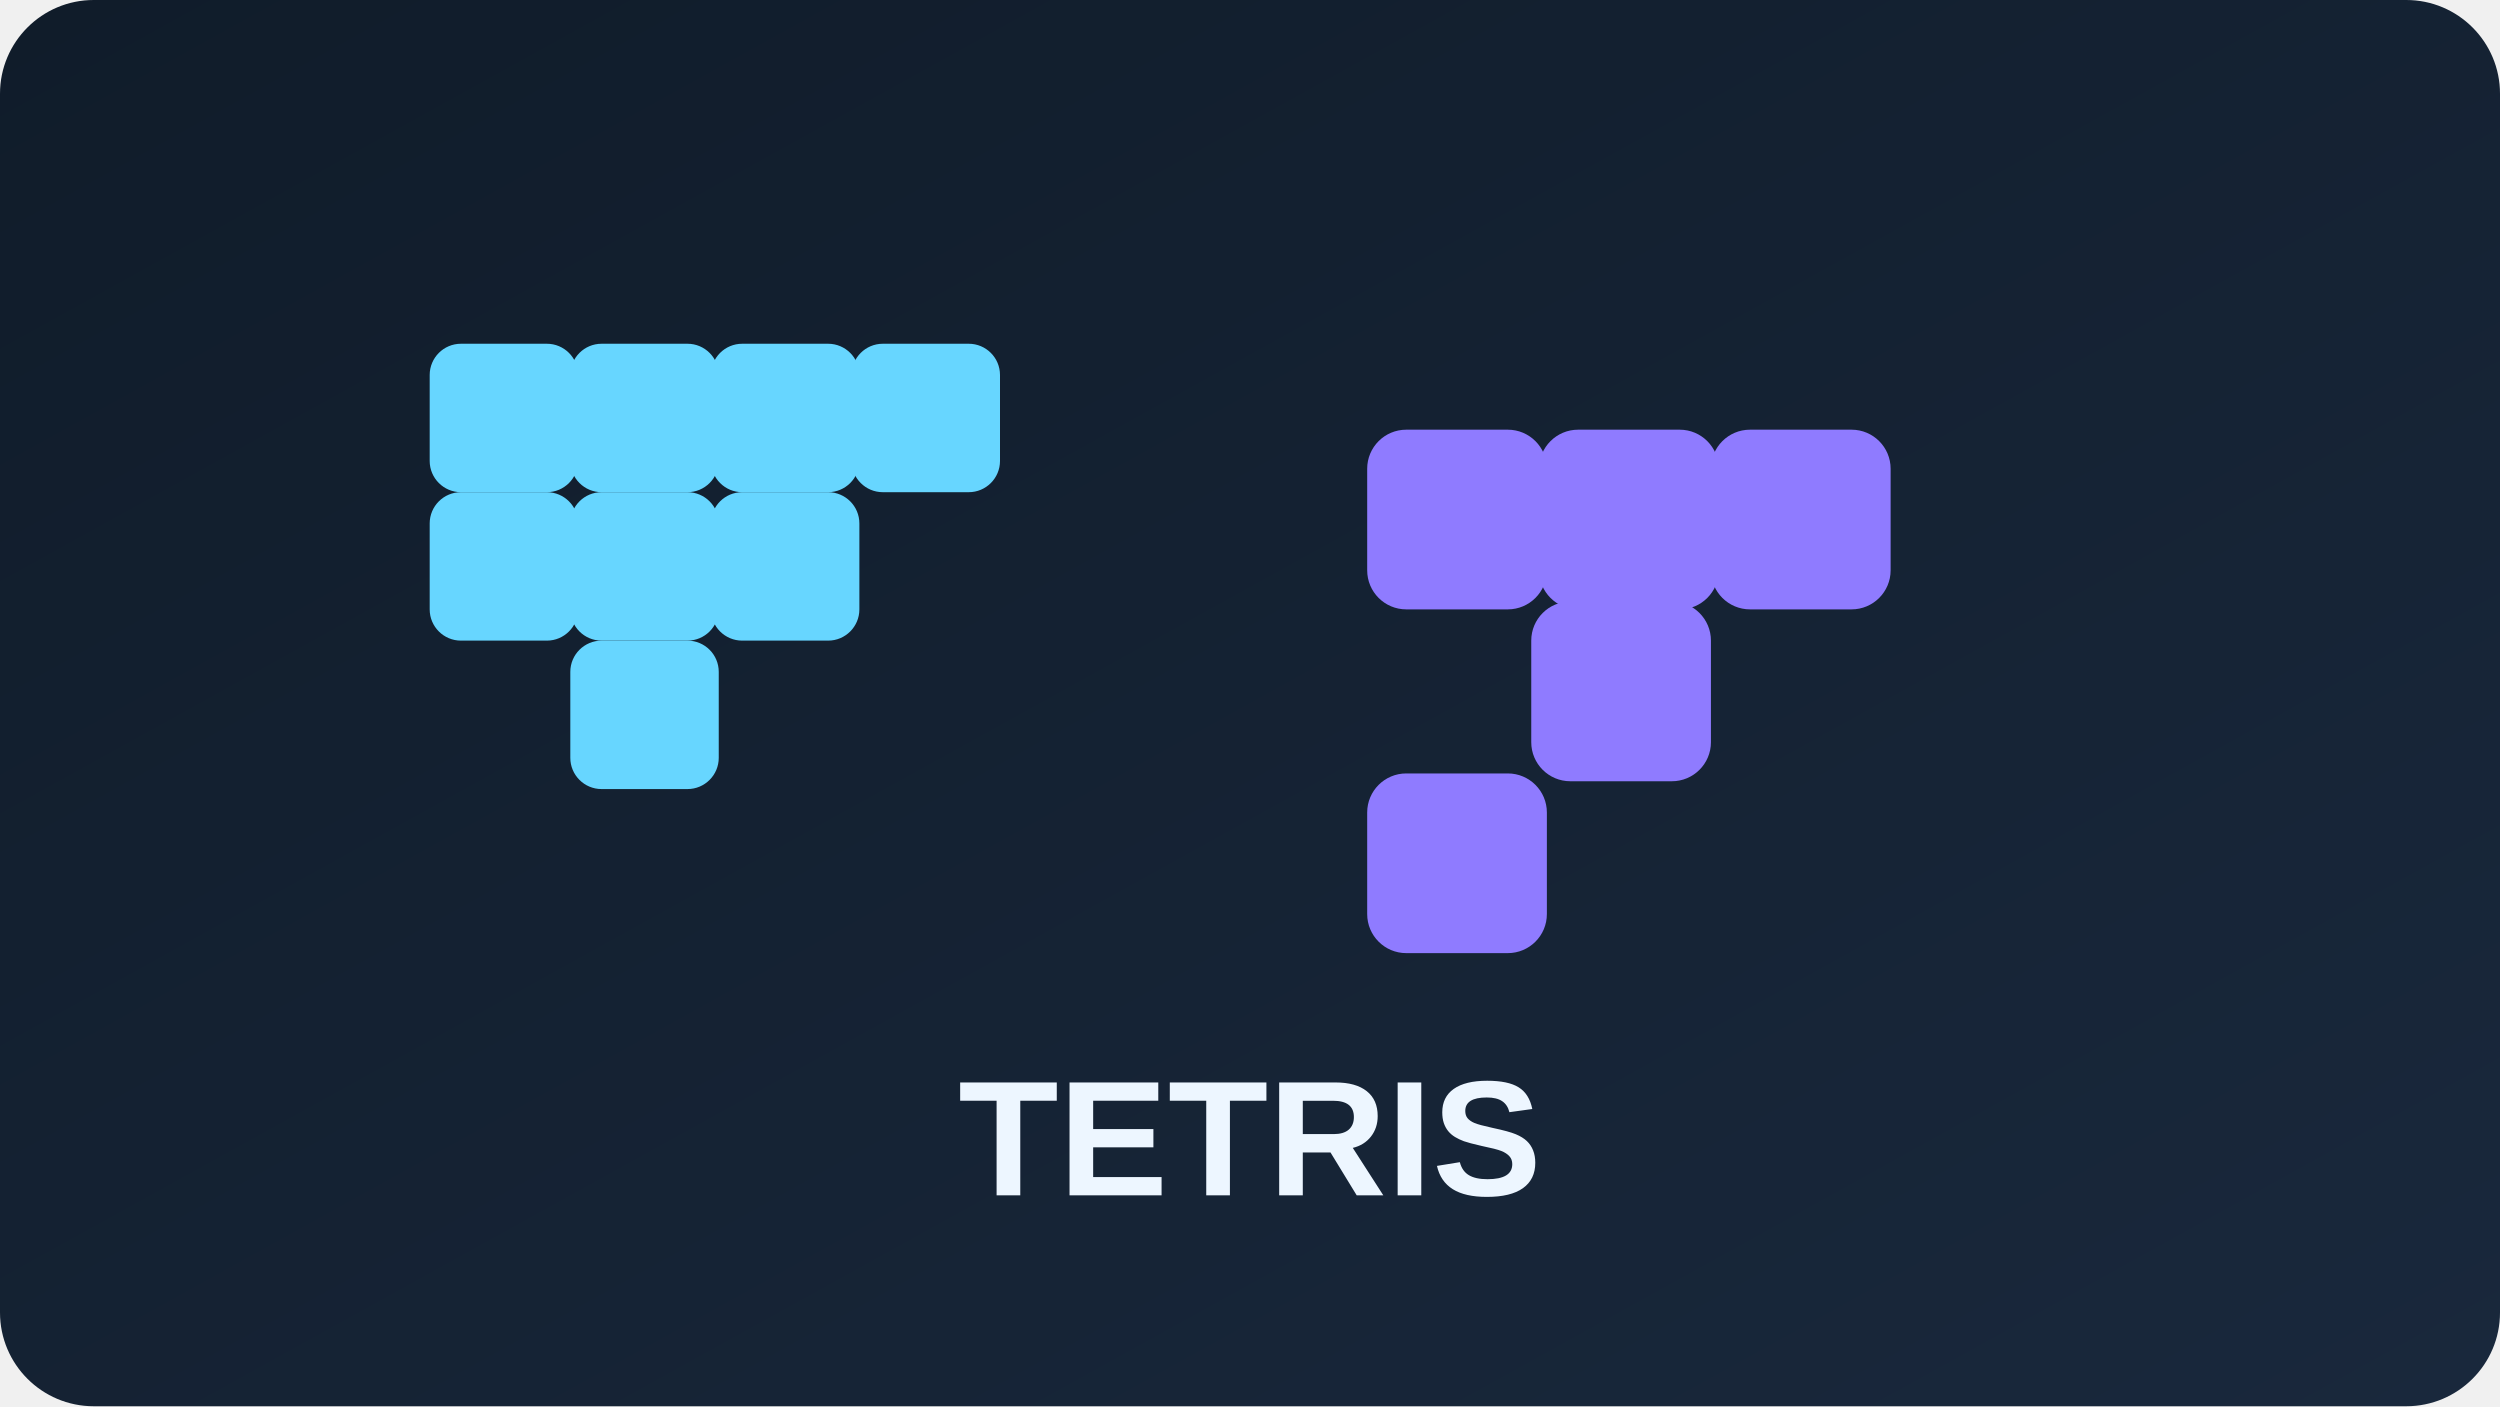
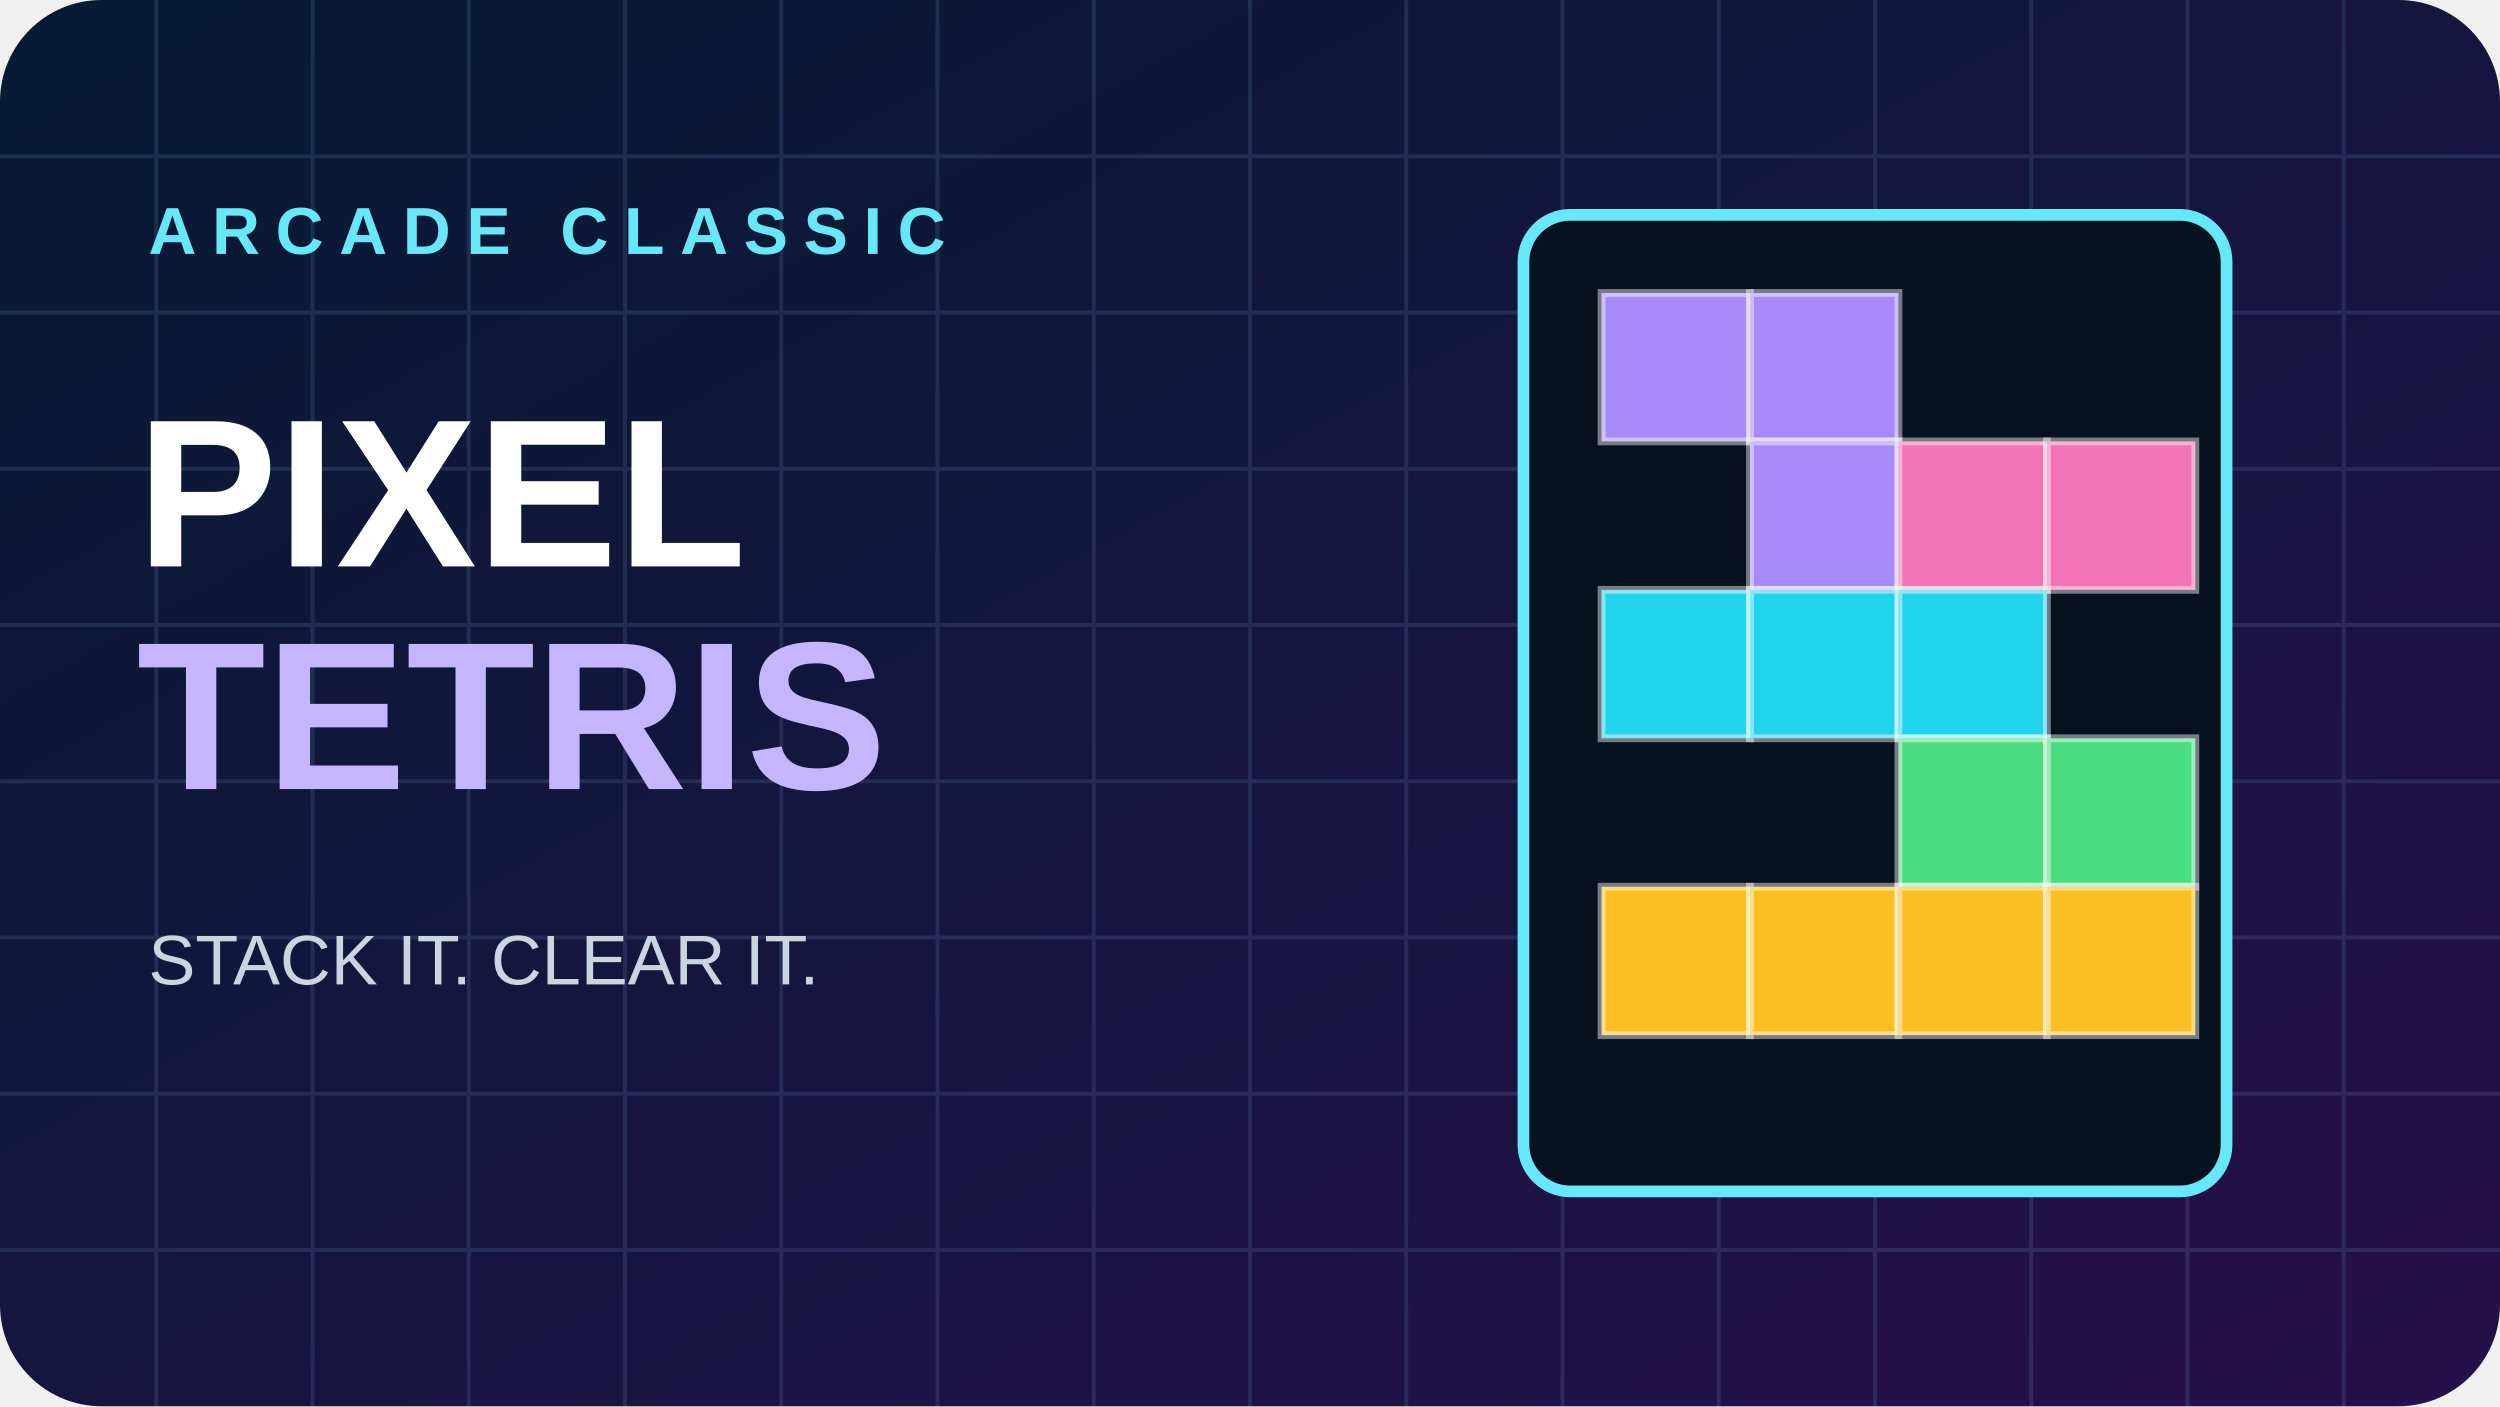
- <svg xmlns="http://www.w3.org/2000/svg" viewBox="0 0 640 360" role="img" aria-label="Pixel Tetris thumbnail">
+ <svg xmlns="http://www.w3.org/2000/svg" viewBox="0 0 640 360" role="img" aria-label="Pixel Tetris cover">
  <defs>
-     <linearGradient id="bg" x1="0%" x2="100%" y1="0%" y2="100%">
-       <stop offset="0%" stop-color="#101c2a" />
-       <stop offset="100%" stop-color="#19283c" />
+     <linearGradient id="b" x2="1" y2="1">
+       <stop stop-color="#071a33" />
+       <stop offset="1" stop-color="#25104a" />
    </linearGradient>
  </defs>
-   <rect width="640" height="360" fill="url(#bg)" rx="24" />
-   <g fill="#67d6ff">
-     <rect x="110" y="88" width="38" height="38" rx="8" />
-     <rect x="146" y="88" width="38" height="38" rx="8" />
-     <rect x="182" y="88" width="38" height="38" rx="8" />
-     <rect x="218" y="88" width="38" height="38" rx="8" />
-     <rect x="110" y="126" width="38" height="38" rx="8" />
-     <rect x="146" y="126" width="38" height="38" rx="8" />
-     <rect x="182" y="126" width="38" height="38" rx="8" />
-     <rect x="146" y="164" width="38" height="38" rx="8" />
+   <rect width="640" height="360" rx="26" fill="url(#b)" />
+   <g opacity=".13" stroke="#93c5fd">
+     <path d="M0 40H640M0 80H640M0 120H640M0 160H640M0 200H640M0 240H640M0 280H640M0 320H640M40 0V360M80 0V360M120 0V360M160 0V360M200 0V360M240 0V360M280 0V360M320 0V360M360 0V360M400 0V360M440 0V360M480 0V360M520 0V360M560 0V360M600 0V360" />
  </g>
-   <g fill="#8f7bff">
-     <rect x="350" y="110" width="46" height="46" rx="10" />
-     <rect x="394" y="110" width="46" height="46" rx="10" />
-     <rect x="438" y="110" width="46" height="46" rx="10" />
-     <rect x="392" y="154" width="46" height="46" rx="10" />
-     <rect x="350" y="198" width="46" height="46" rx="10" />
+   <rect x="390" y="55" width="180" height="250" rx="12" fill="#07111f" stroke="#67e8f9" stroke-width="3" />
+   <g stroke="#fff" stroke-opacity=".45" stroke-width="2">
+     <rect x="410" y="75" width="38" height="38" fill="#a78bfa" />
+     <rect x="448" y="75" width="38" height="38" fill="#a78bfa" />
+     <rect x="448" y="113" width="38" height="38" fill="#a78bfa" />
+     <rect x="486" y="113" width="38" height="38" fill="#f472b6" />
+     <rect x="524" y="113" width="38" height="38" fill="#f472b6" />
+     <rect x="410" y="151" width="38" height="38" fill="#22d3ee" />
+     <rect x="448" y="151" width="38" height="38" fill="#22d3ee" />
+     <rect x="486" y="151" width="38" height="38" fill="#22d3ee" />
+     <rect x="486" y="189" width="38" height="38" fill="#4ade80" />
+     <rect x="524" y="189" width="38" height="38" fill="#4ade80" />
+     <rect x="410" y="227" width="38" height="38" fill="#fbbf24" />
+     <rect x="448" y="227" width="38" height="38" fill="#fbbf24" />
+     <rect x="486" y="227" width="38" height="38" fill="#fbbf24" />
+     <rect x="524" y="227" width="38" height="38" fill="#fbbf24" />
  </g>
-   <text x="320" y="306" text-anchor="middle" font-size="42" fill="#edf6ff" font-family="Arial, sans-serif" font-weight="700">TETRIS</text>
+   <text x="38" y="65" fill="#67e8f9" font-family="Arial" font-size="17" font-weight="700" letter-spacing="4">ARCADE CLASSIC</text>
+   <text x="35" y="145" fill="white" font-family="Arial" font-size="54" font-weight="900">PIXEL</text>
+   <text x="35" y="202" fill="#c4b5fd" font-family="Arial" font-size="54" font-weight="900">TETRIS</text>
+   <text x="38" y="252" fill="#cbd5e1" font-family="Arial" font-size="18">STACK IT. CLEAR IT.</text>
</svg>
